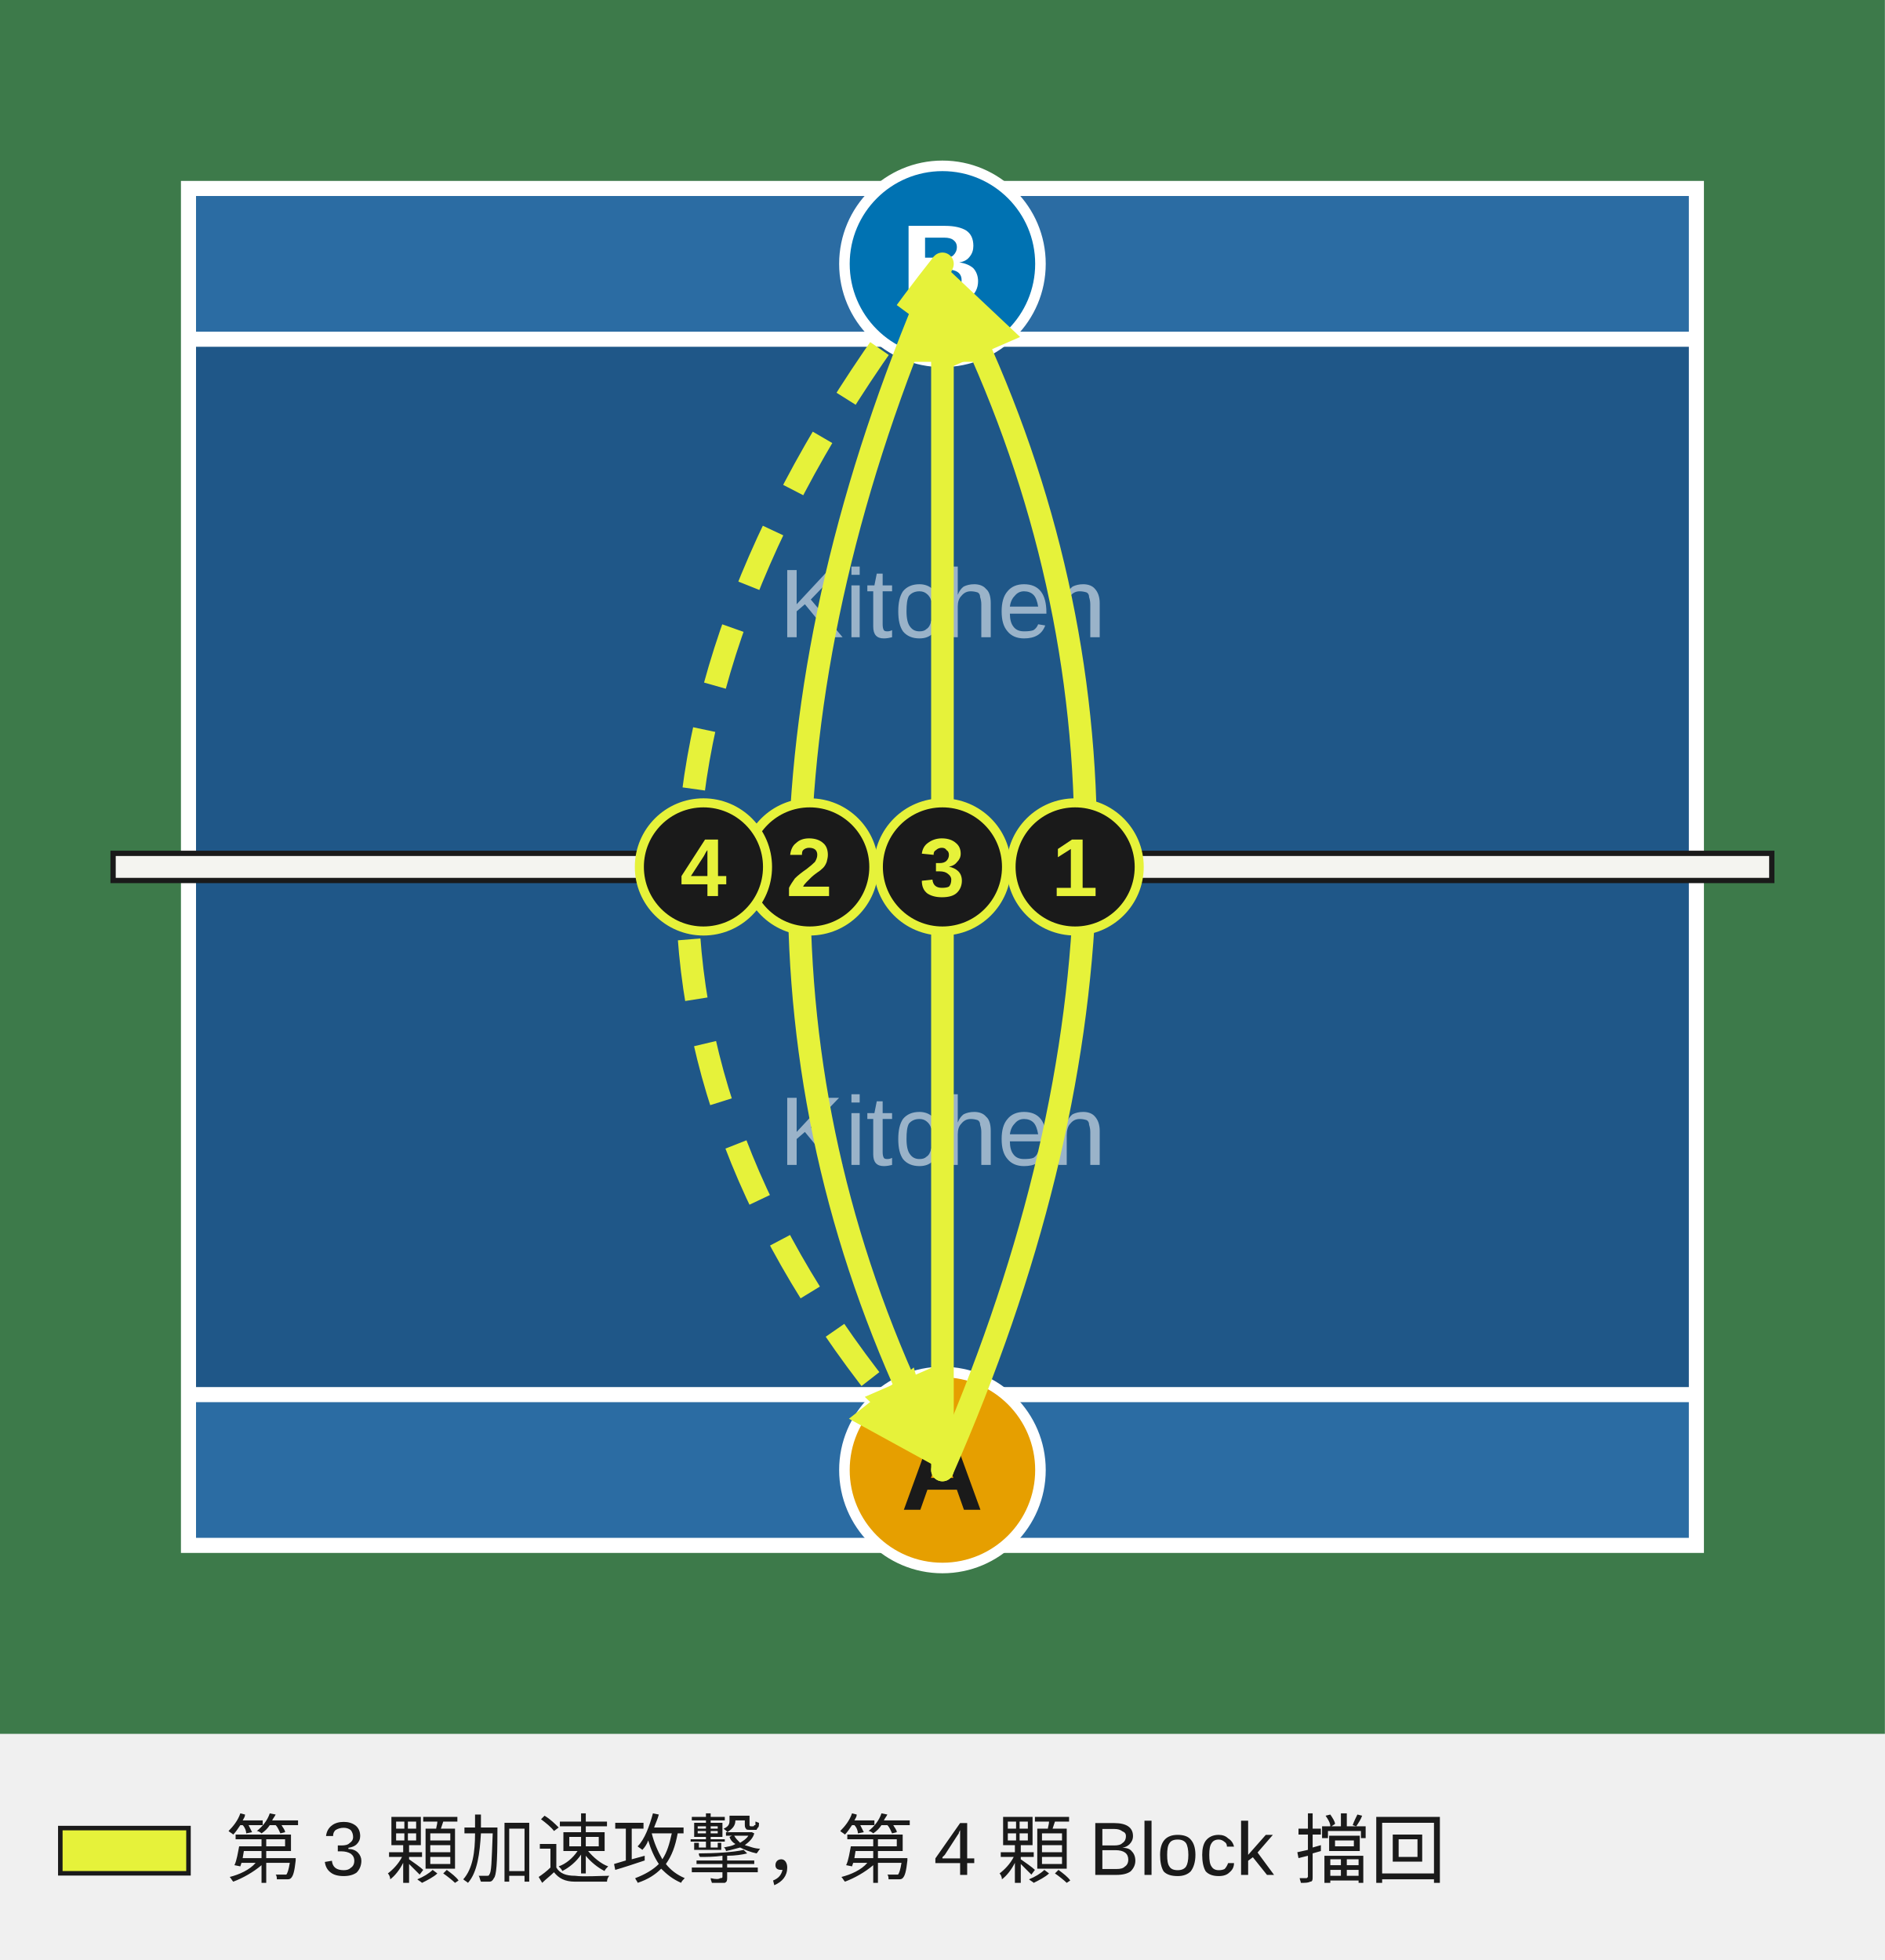
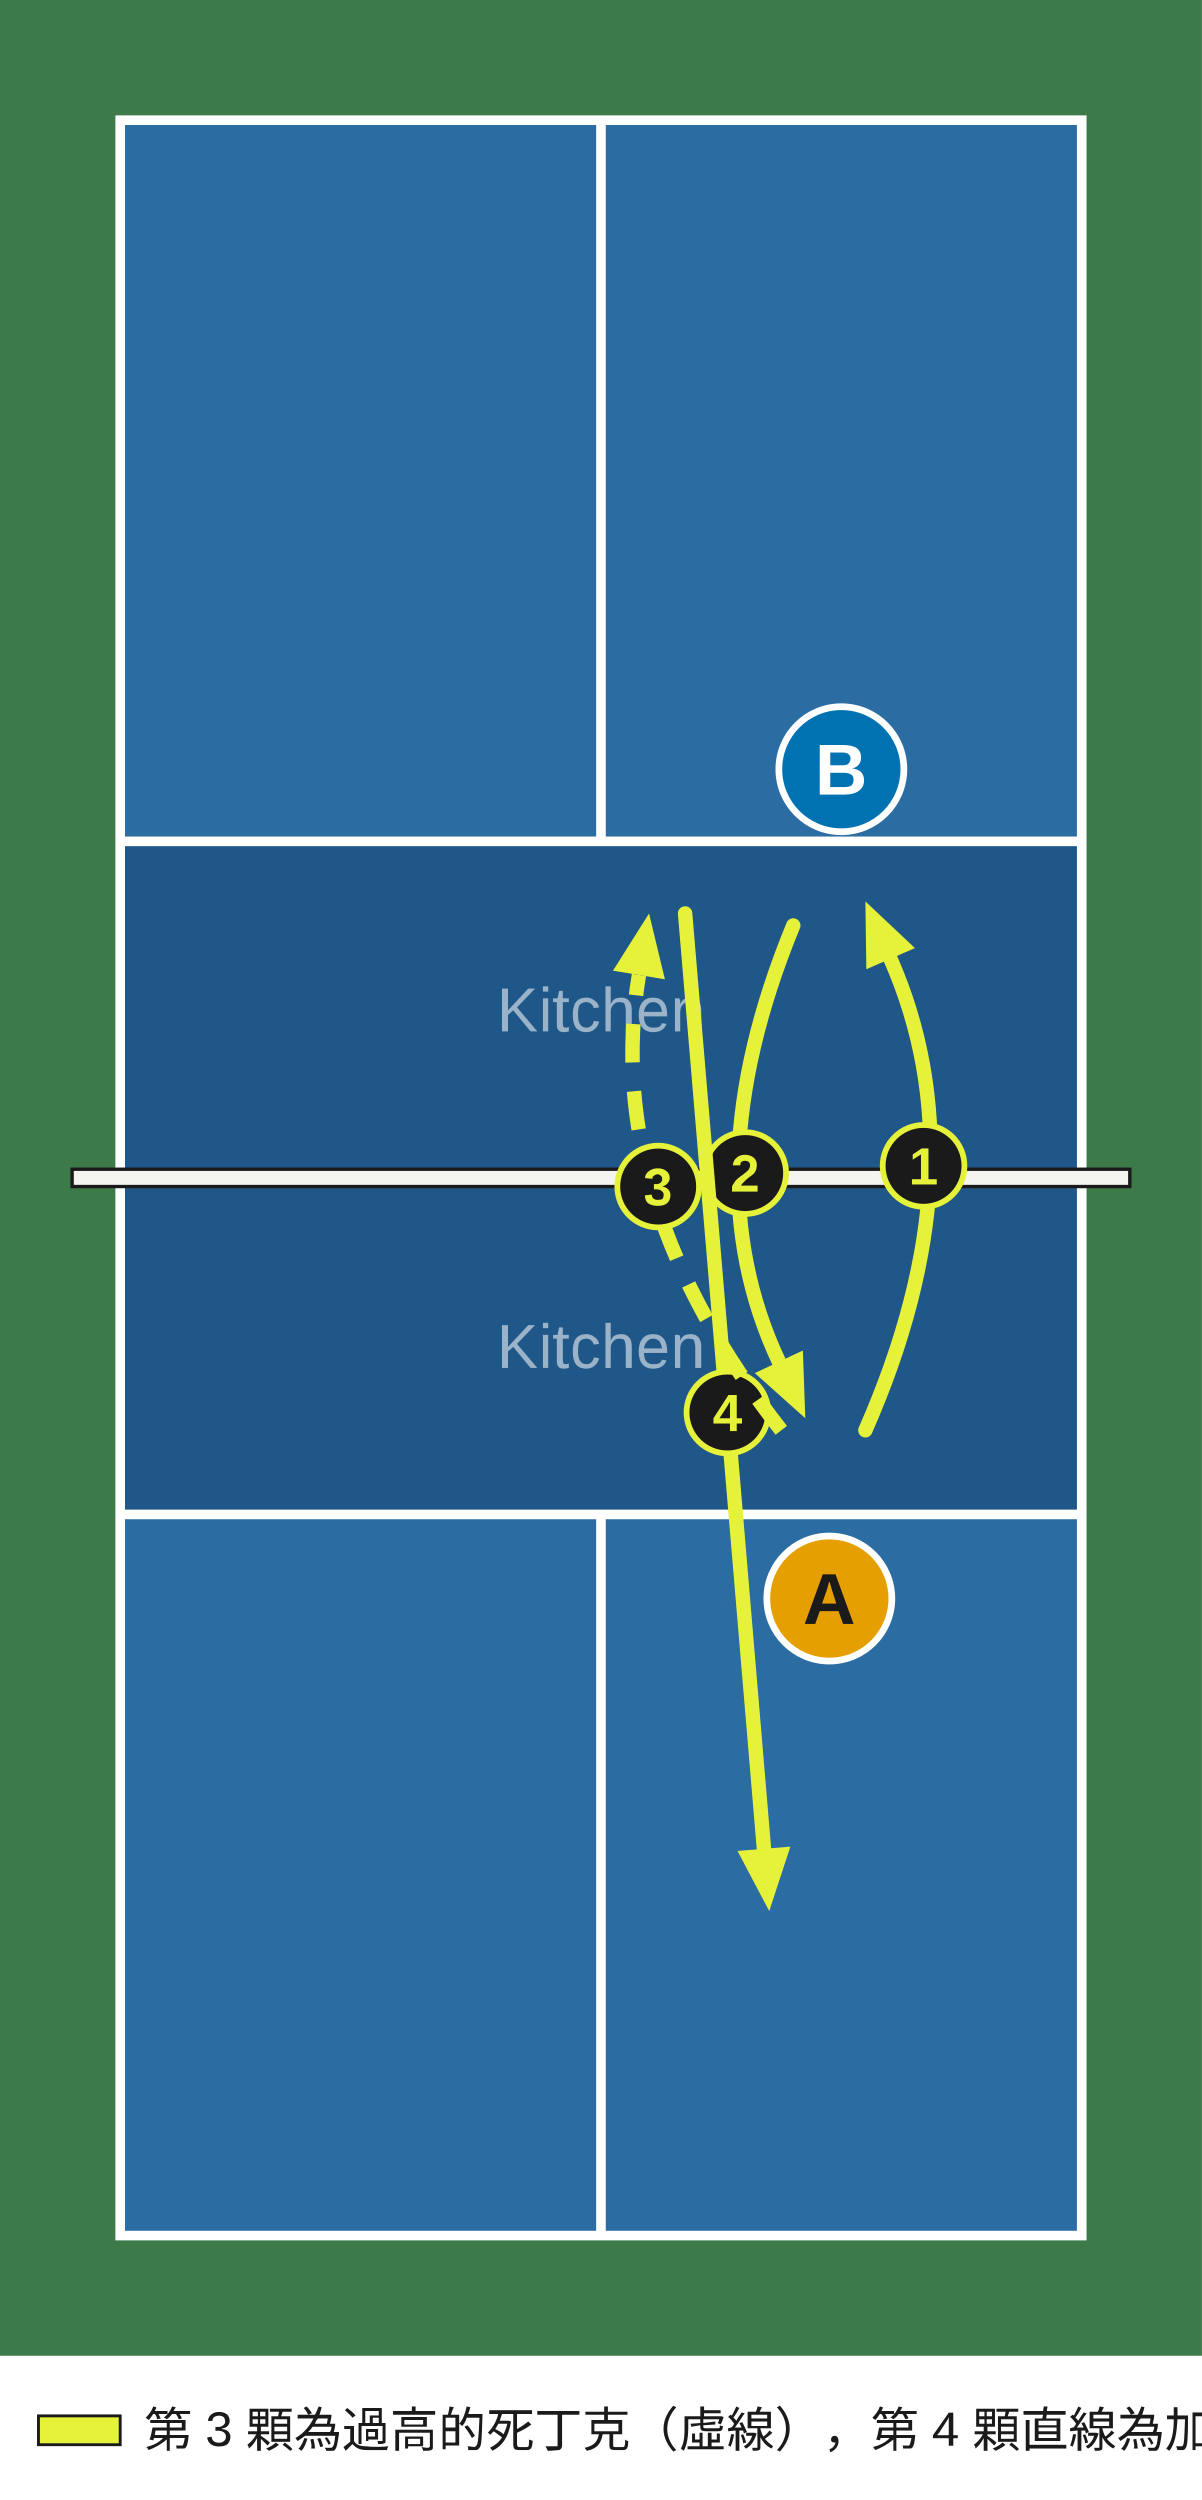
- <svg xmlns="http://www.w3.org/2000/svg" viewBox="-2.5 10.5 25 26" width="400" height="416" role="img" aria-label="丁克、加速與擋球 Dink, Speed Up &amp;amp; Block" font-family="Arial, Helvetica, 'Helvetica Neue', sans-serif">
+ <svg xmlns="http://www.w3.org/2000/svg" viewBox="-2.5 -2.5 25 52" width="400" height="832" role="img" aria-label="死丁克快手 Dead Dink Hands" font-family="Arial, Helvetica, 'Helvetica Neue', sans-serif">
+   <rect x="-2.5" y="-2.5" width="25" height="52" fill="#ffffff" />
  <g>
-     <rect x="-2.5" y="10.5" width="25" height="23" fill="#3d7a4a" />
-     <rect x="0" y="13" width="20" height="18" fill="#2b6ca3" />
+     <rect x="-2.5" y="-2.5" width="25" height="49" fill="#3d7a4a" />
+     <rect x="0" y="0" width="20" height="44" fill="#2b6ca3" />
    <rect x="0" y="15" width="20" height="7" fill="#1f5788" />
    <rect x="0" y="22" width="20" height="7" fill="#1f5788" />
-     <rect x="0" y="13" width="20" height="18" stroke="#ffffff" stroke-width="0.2" fill="none" />
-     <path d="M0 15H20M0 29H20 M10 13V15M10 29V31" stroke="#ffffff" stroke-width="0.2" fill="none" />
+     <rect x="0" y="0" width="20" height="44" stroke="#ffffff" stroke-width="0.2" fill="none" />
+     <path d="M0 15H20M0 29H20M10 0V15M10 29V44" stroke="#ffffff" stroke-width="0.2" fill="none" />
    <text x="10" y="18.5" dy="0.35em" font-size="1.3" fill="#ffffff" fill-opacity="0.55" text-anchor="middle" font-family="Arial, Helvetica, 'Helvetica Neue', sans-serif">Kitchen</text>
    <text x="10" y="25.5" dy="0.35em" font-size="1.3" fill="#ffffff" fill-opacity="0.55" text-anchor="middle" font-family="Arial, Helvetica, 'Helvetica Neue', sans-serif">Kitchen</text>
    <rect x="-1" y="21.82" width="22" height="0.36" fill="#f4f4f0" stroke="#1a1a1a" stroke-width="0.07" />
-     <circle cx="10" cy="30" r="1.3" fill="#e69f00" stroke="#ffffff" stroke-width="0.14" />
-     <text x="10" y="30" dy="0.35em" font-size="1.5" font-weight="700" fill="#1a1a1a" text-anchor="middle" font-family="Arial, Helvetica, 'Helvetica Neue', sans-serif">A</text>
-     <circle cx="10" cy="14" r="1.3" fill="#0072b2" stroke="#ffffff" stroke-width="0.14" />
-     <text x="10" y="14" dy="0.35em" font-size="1.5" font-weight="700" fill="#ffffff" text-anchor="middle" font-family="Arial, Helvetica, 'Helvetica Neue', sans-serif">B</text>
-     <path d="M10,30Q13.52,22 10.52,15.19" fill="none" stroke="#e6f23a" stroke-width="0.3" stroke-linecap="round" />
-     <polygon points="10,14 11.03,14.97 10.02,15.41" fill="#e6f23a" />
-     <circle cx="11.76" cy="22" r="0.85" fill="#1a1a1a" stroke="#e6f23a" stroke-width="0.12" />
-     <text x="11.76" y="22" dy="0.35em" font-size="1.1" font-weight="700" fill="#e6f23a" text-anchor="middle" font-family="Arial, Helvetica, 'Helvetica Neue', sans-serif">1</text>
-     <path d="M10,14Q6.48,22 9.48,28.81" fill="none" stroke="#e6f23a" stroke-width="0.3" stroke-linecap="round" />
-     <polygon points="10,30 8.97,29.03 9.98,28.59" fill="#e6f23a" />
-     <circle cx="8.24" cy="22" r="0.85" fill="#1a1a1a" stroke="#e6f23a" stroke-width="0.12" />
-     <text x="8.24" y="22" dy="0.35em" font-size="1.1" font-weight="700" fill="#e6f23a" text-anchor="middle" font-family="Arial, Helvetica, 'Helvetica Neue', sans-serif">2</text>
-     <path d="M10,30L10,15.3" fill="none" stroke="#e6f23a" stroke-width="0.3" stroke-linecap="round" />
-     <polygon points="10,14 10.55,15.3 9.45,15.3" fill="#e6f23a" />
-     <circle cx="10" cy="22" r="0.85" fill="#1a1a1a" stroke="#e6f23a" stroke-width="0.12" />
-     <text x="10" y="22" dy="0.35em" font-size="1.1" font-weight="700" fill="#e6f23a" text-anchor="middle" font-family="Arial, Helvetica, 'Helvetica Neue', sans-serif">3</text>
-     <path d="M10,14Q3.66,22 9.19,28.98" fill="none" stroke="#e6f23a" stroke-width="0.3" stroke-dasharray="0.8 0.6" />
-     <polygon points="10,30 8.76,29.32 9.62,28.64" fill="#e6f23a" />
-     <circle cx="6.83" cy="22" r="0.85" fill="#1a1a1a" stroke="#e6f23a" stroke-width="0.12" />
-     <text x="6.83" y="22" dy="0.35em" font-size="1.1" font-weight="700" fill="#e6f23a" text-anchor="middle" font-family="Arial, Helvetica, 'Helvetica Neue', sans-serif">4</text>
+     <circle cx="14.75" cy="30.75" r="1.3" fill="#e69f00" stroke="#ffffff" stroke-width="0.14" />
+     <text x="14.75" y="30.75" dy="0.35em" font-size="1.5" font-weight="700" fill="#1a1a1a" text-anchor="middle" font-family="Arial, Helvetica, 'Helvetica Neue', sans-serif">A</text>
+     <circle cx="15" cy="13.5" r="1.3" fill="#0072b2" stroke="#ffffff" stroke-width="0.14" />
+     <text x="15" y="13.5" dy="0.35em" font-size="1.5" font-weight="700" fill="#ffffff" text-anchor="middle" font-family="Arial, Helvetica, 'Helvetica Neue', sans-serif">B</text>
+     <path d="M15.5 27.25Q17.92 21.75 16.02 17.44" fill="none" stroke="#e6f23a" stroke-width="0.3" stroke-linecap="round" />
+     <polygon points="15.5,16.25 16.53,17.22 15.52,17.66" fill="#e6f23a" />
+     <circle cx="16.71" cy="21.75" r="0.85" fill="#1a1a1a" stroke="#e6f23a" stroke-width="0.12" />
+     <text x="16.71" y="21.75" dy="0.35em" font-size="1.1" font-weight="700" fill="#e6f23a" text-anchor="middle" font-family="Arial, Helvetica, 'Helvetica Neue', sans-serif">1</text>
+     <path d="M14 16.75Q11.87 21.93 13.7 25.82" fill="none" stroke="#e6f23a" stroke-width="0.3" stroke-linecap="round" />
+     <polygon points="14.25,27 13.2,26.06 14.2,25.59" fill="#e6f23a" />
+     <circle cx="13" cy="21.9" r="0.85" fill="#1a1a1a" stroke="#e6f23a" stroke-width="0.12" />
+     <text x="13" y="21.9" dy="0.35em" font-size="1.1" font-weight="700" fill="#e6f23a" text-anchor="middle" font-family="Arial, Helvetica, 'Helvetica Neue', sans-serif">2</text>
+     <path d="M11.75 16.5L13.39 35.95" fill="none" stroke="#e6f23a" stroke-width="0.3" stroke-linecap="round" />
+     <polygon points="13.5,37.25 12.84,36 13.94,35.91" fill="#e6f23a" />
+     <circle cx="12.63" cy="26.88" r="0.85" fill="#1a1a1a" stroke="#e6f23a" stroke-width="0.12" />
+     <text x="12.63" y="26.88" dy="0.35em" font-size="1.1" font-weight="700" fill="#e6f23a" text-anchor="middle" font-family="Arial, Helvetica, 'Helvetica Neue', sans-serif">4</text>
+     <path d="M13.75 27.25Q10.01 22.48 10.79 17.78" fill="none" stroke="#e6f23a" stroke-width="0.3" stroke-dasharray="0.8 0.6" />
+     <polygon points="11,16.5 11.33,17.87 10.25,17.69" fill="#e6f23a" />
+     <circle cx="11.19" cy="22.18" r="0.85" fill="#1a1a1a" stroke="#e6f23a" stroke-width="0.12" />
+     <text x="11.19" y="22.18" dy="0.35em" font-size="1.1" font-weight="700" fill="#e6f23a" text-anchor="middle" font-family="Arial, Helvetica, 'Helvetica Neue', sans-serif">3</text>
  </g>
-   <rect x="-1.7" y="34.75" width="1.7" height="0.6" fill="#e6f23a" stroke="#1a1a1a" stroke-width="0.06" />
-   <text x="0.5" y="35.05" font-size="1" fill="#1a1a1a" font-family="Arial, Helvetica, 'Helvetica Neue', sans-serif" dy="0.35em">第 3 顆加速攻擊，第 4 顆 Block 擋回</text>
+   <rect x="-1.7" y="47.75" width="1.7" height="0.6" fill="#e6f23a" stroke="#1a1a1a" stroke-width="0.06" />
+   <text x="0.5" y="48.05" font-size="1" fill="#1a1a1a" font-family="Arial, Helvetica, 'Helvetica Neue', sans-serif" dy="0.35em">第 3 顆為過高的死丁克（虛線），第 4 顆直線為加速攻擊</text>
</svg>
